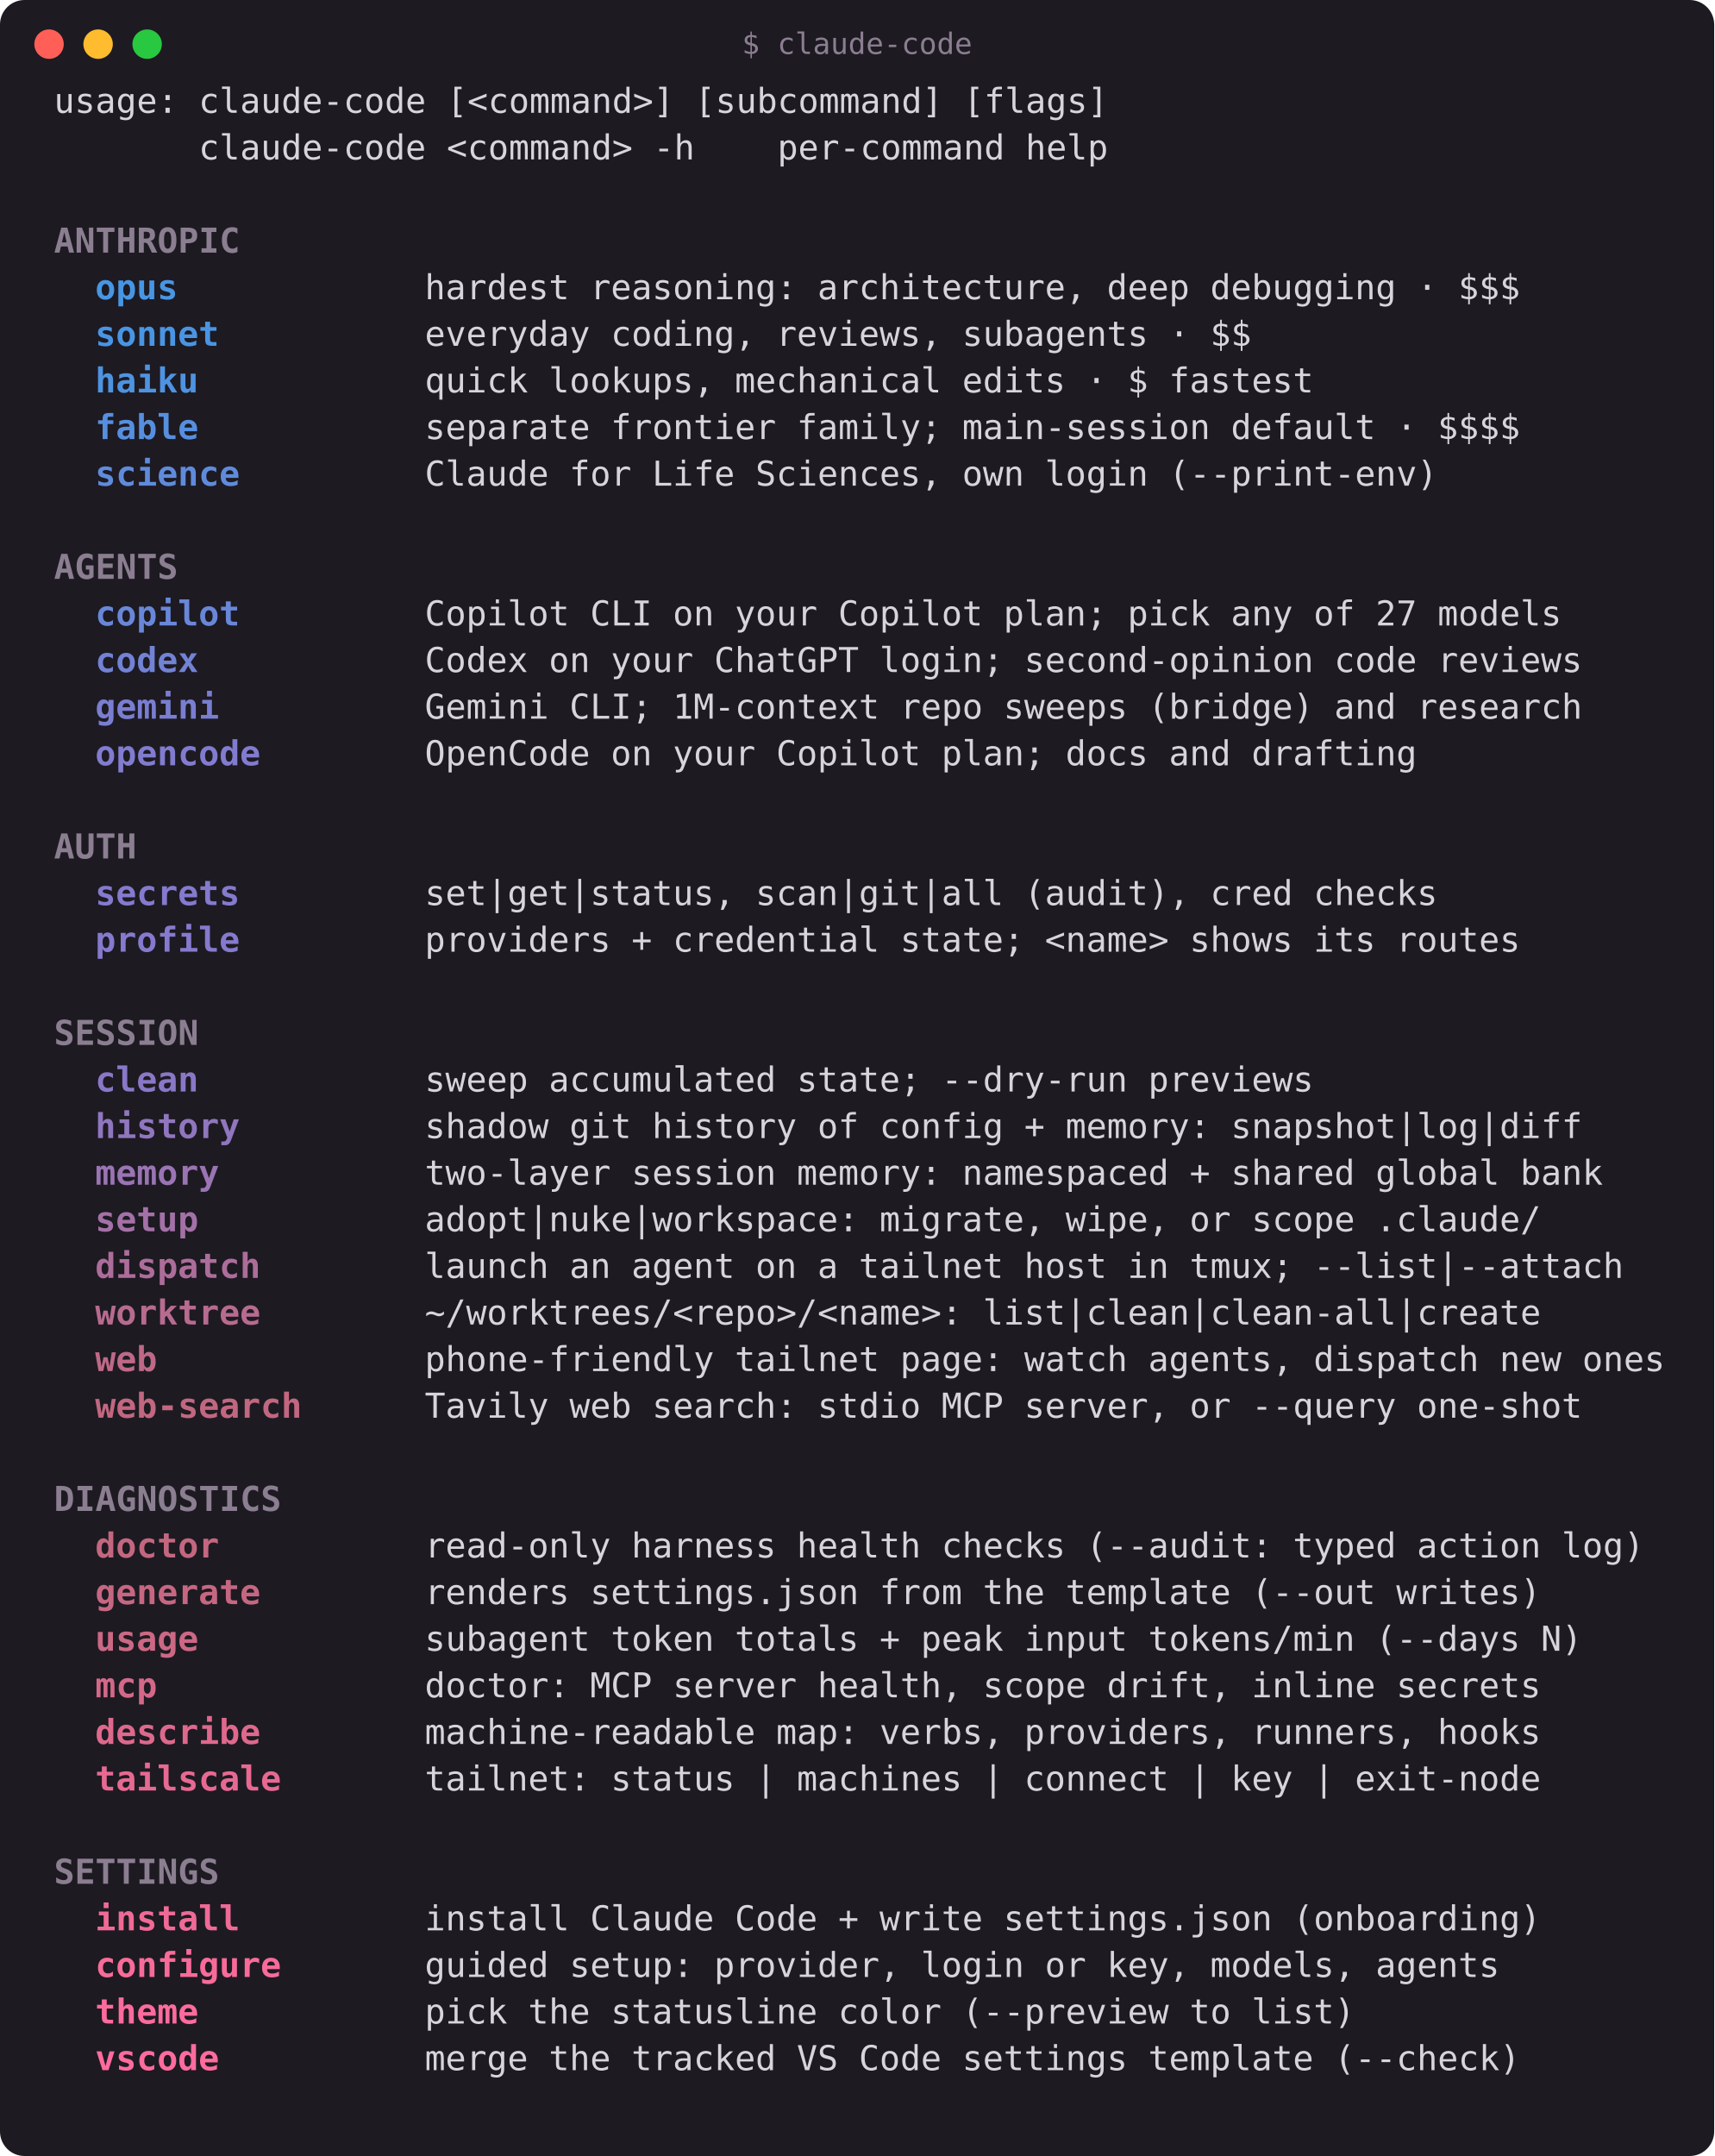
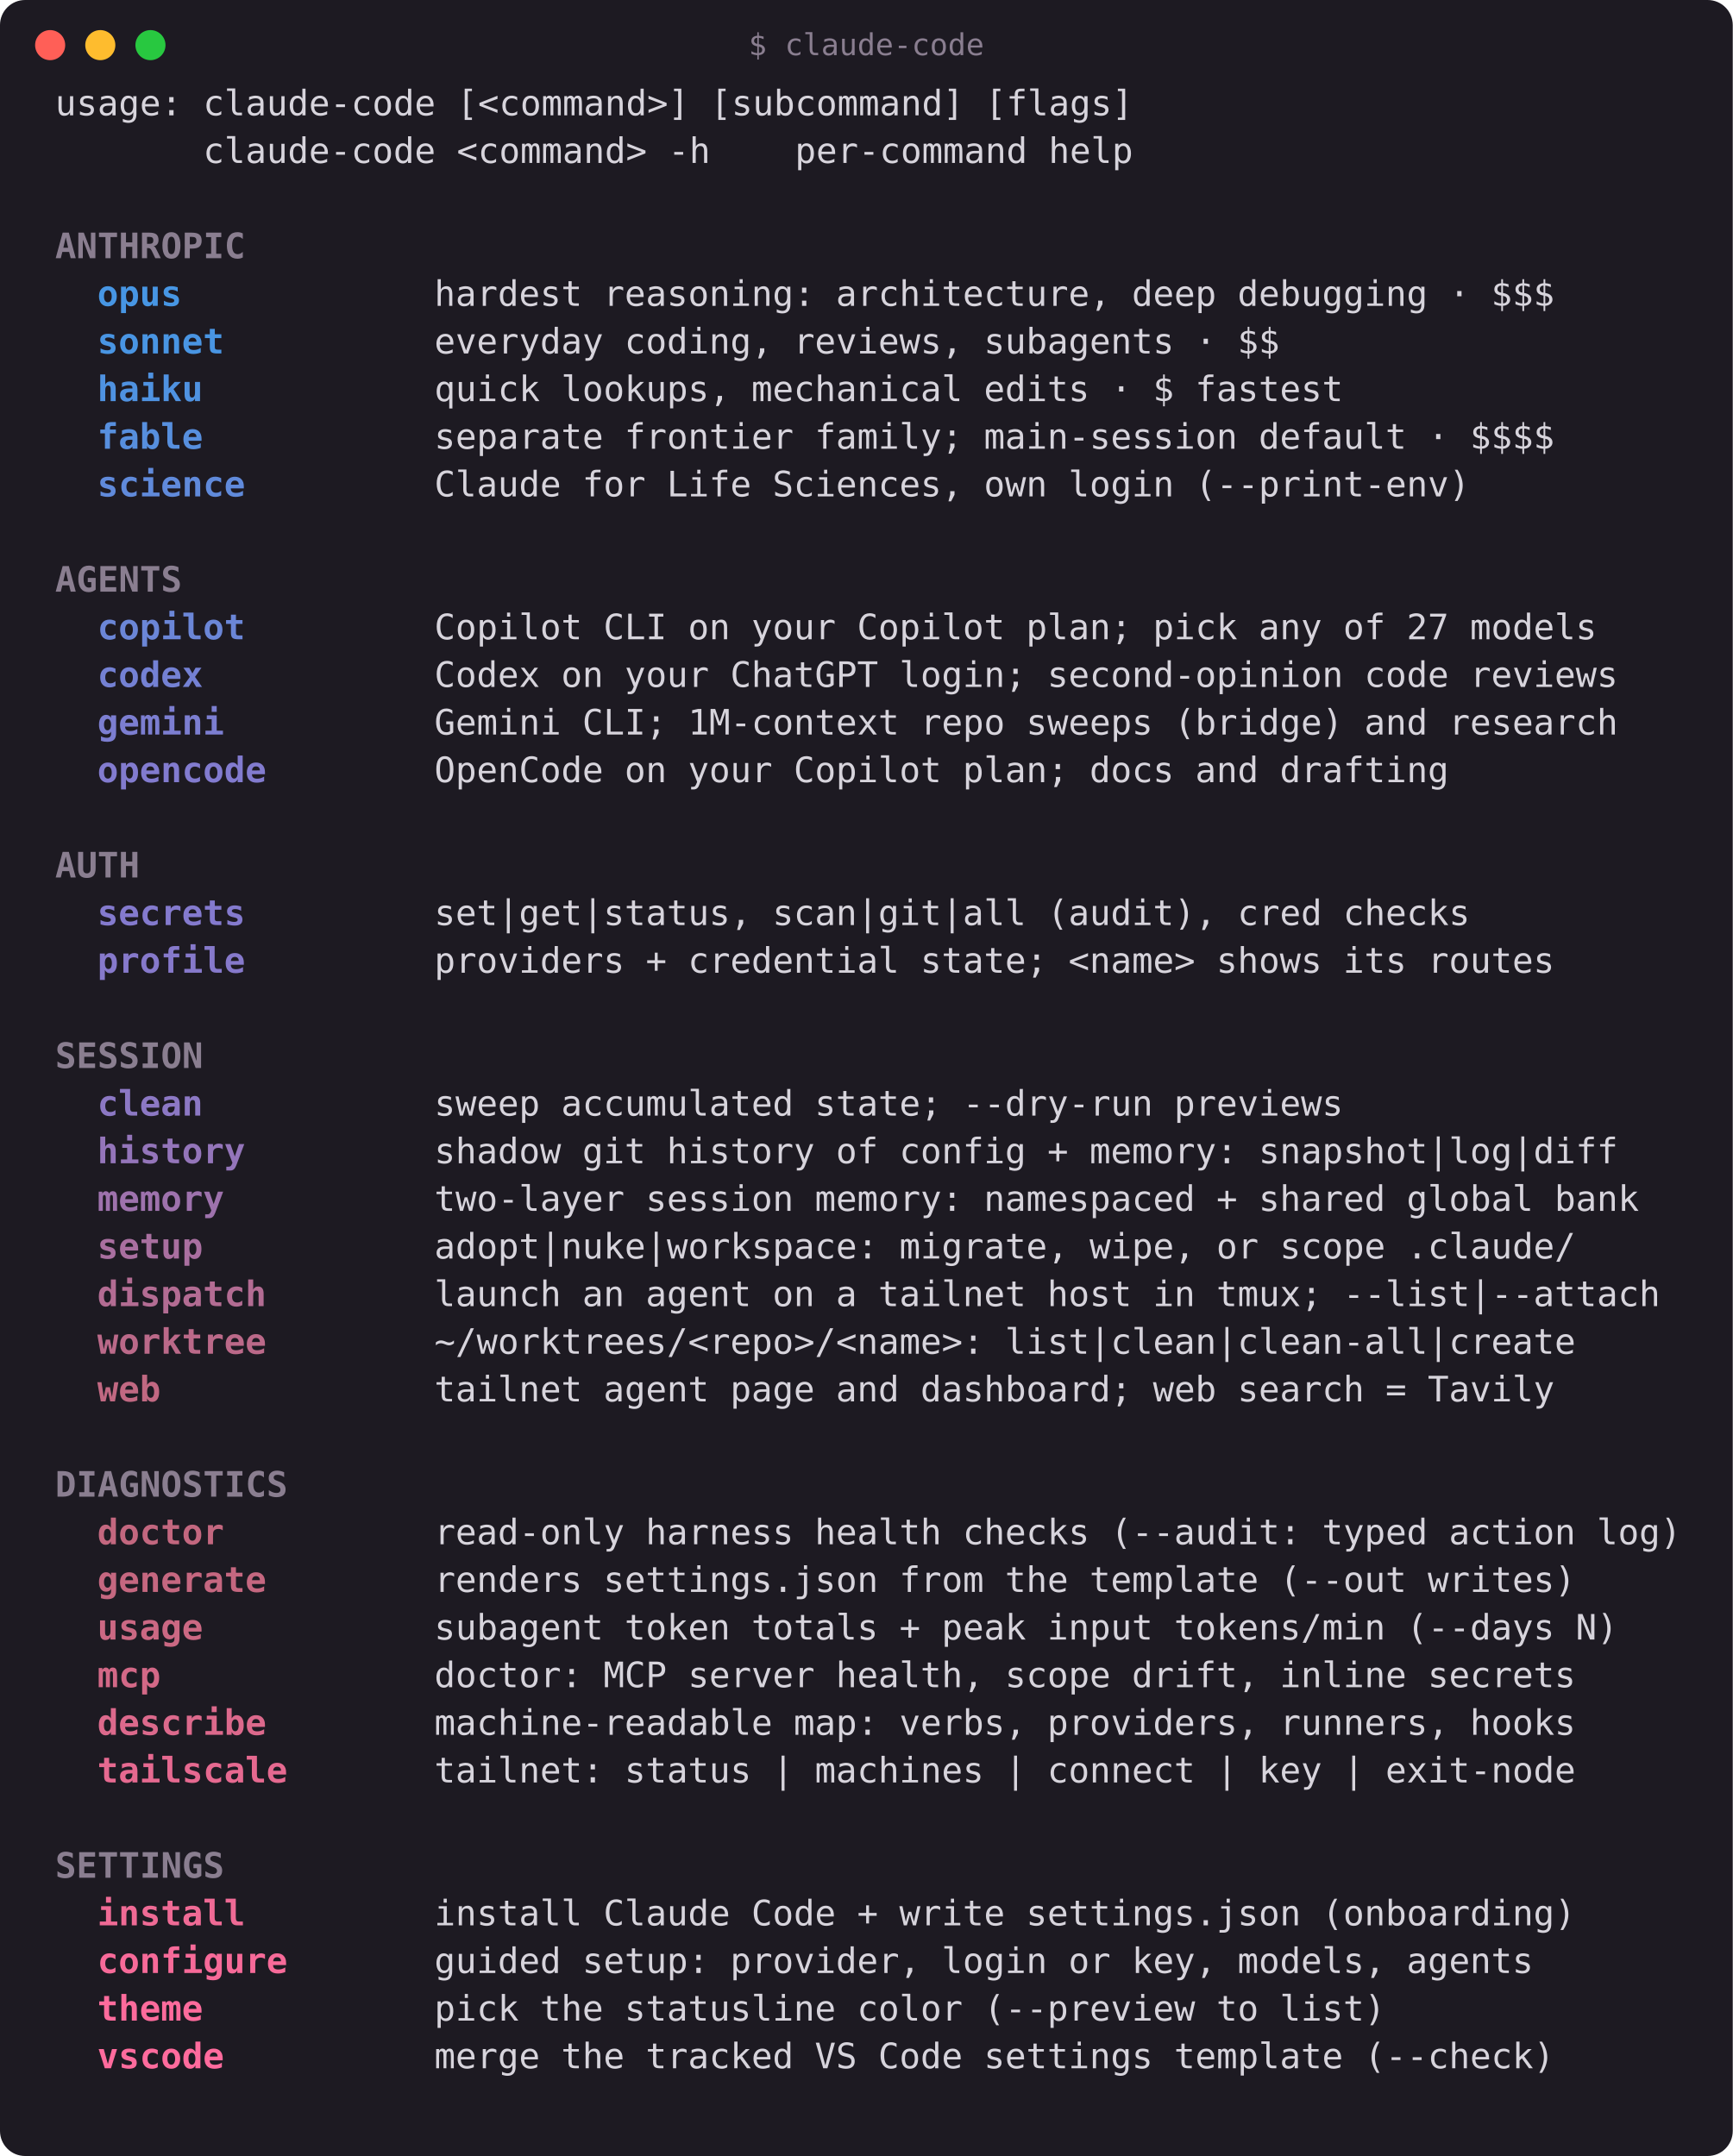
- <svg xmlns="http://www.w3.org/2000/svg" width="699" height="879" viewBox="0 0 699 879" role="img" aria-label="claude-code help menu">
-   <rect width="699" height="879" rx="10" fill="#1d1a22" />
+ <svg xmlns="http://www.w3.org/2000/svg" width="691" height="860" viewBox="0 0 691 860" role="img" aria-label="claude-code help menu">
+   <rect width="691" height="860" rx="10" fill="#1d1a22" />
  <circle cx="20" cy="18" r="6" fill="#ff5f57" />
  <circle cx="40" cy="18" r="6" fill="#febc2e" />
  <circle cx="60" cy="18" r="6" fill="#28c840" />
-   <text x="349.5" y="22" fill="#8a7e90" font-family="ui-monospace,SFMono-Regular,Menlo,Consolas,monospace" font-size="12" text-anchor="middle">$ claude-code</text>
+   <text x="345.5" y="22" fill="#8a7e90" font-family="ui-monospace,SFMono-Regular,Menlo,Consolas,monospace" font-size="12" text-anchor="middle">$ claude-code</text>
  <g font-family="ui-monospace,SFMono-Regular,Menlo,Consolas,monospace" font-size="14" xml:space="preserve">
    <text x="22.0" y="46" fill="#d7d4dc">usage: claude-code [&lt;command&gt;] [subcommand] [flags]</text>
    <text x="22.0" y="65" fill="#d7d4dc">       claude-code &lt;command&gt; -h    per-command help</text>
    <text x="22.0" y="103" fill="#8a7e90" font-weight="bold">ANTHROPIC</text>
    <text x="22.0" y="122" fill="#d7d4dc">  </text>
    <text x="38.8" y="122" fill="#4796e4" font-weight="bold">opus            </text>
    <text x="173.2" y="122" fill="#d7d4dc">hardest reasoning: architecture, deep debugging · $$$</text>
    <text x="22.0" y="141" fill="#d7d4dc">  </text>
    <text x="38.8" y="141" fill="#4995e3" font-weight="bold">sonnet          </text>
    <text x="173.2" y="141" fill="#d7d4dc">everyday coding, reviews, subagents · $$</text>
    <text x="22.0" y="160" fill="#d7d4dc">  </text>
-     <text x="38.8" y="160" fill="#4e93e1" font-weight="bold">haiku           </text>
+     <text x="38.8" y="160" fill="#4f92e1" font-weight="bold">haiku           </text>
    <text x="173.2" y="160" fill="#d7d4dc">quick lookups, mechanical edits · $ fastest</text>
    <text x="22.0" y="179" fill="#d7d4dc">  </text>
-     <text x="38.8" y="179" fill="#568fdf" font-weight="bold">fable           </text>
+     <text x="38.8" y="179" fill="#578fde" font-weight="bold">fable           </text>
    <text x="173.2" y="179" fill="#d7d4dc">separate frontier family; main-session default · $$$$</text>
    <text x="22.0" y="198" fill="#d7d4dc">  </text>
-     <text x="38.8" y="198" fill="#5f8bdb" font-weight="bold">science         </text>
+     <text x="38.8" y="198" fill="#608adb" font-weight="bold">science         </text>
    <text x="173.2" y="198" fill="#d7d4dc">Claude for Life Sciences, own login (--print-env)</text>
    <text x="22.0" y="236" fill="#8a7e90" font-weight="bold">AGENTS</text>
    <text x="22.0" y="255" fill="#d7d4dc">  </text>
-     <text x="38.8" y="255" fill="#6987d8" font-weight="bold">copilot         </text>
+     <text x="38.8" y="255" fill="#6b86d7" font-weight="bold">copilot         </text>
    <text x="173.2" y="255" fill="#d7d4dc">Copilot CLI on your Copilot plan; pick any of 27 models</text>
    <text x="22.0" y="274" fill="#d7d4dc">  </text>
-     <text x="38.8" y="274" fill="#7282d4" font-weight="bold">codex           </text>
+     <text x="38.8" y="274" fill="#7481d4" font-weight="bold">codex           </text>
    <text x="173.2" y="274" fill="#d7d4dc">Codex on your ChatGPT login; second-opinion code reviews</text>
    <text x="22.0" y="293" fill="#d7d4dc">  </text>
-     <text x="38.8" y="293" fill="#7a7ed1" font-weight="bold">gemini          </text>
+     <text x="38.8" y="293" fill="#7c7ed1" font-weight="bold">gemini          </text>
    <text x="173.2" y="293" fill="#d7d4dc">Gemini CLI; 1M-context repo sweeps (bridge) and research</text>
    <text x="22.0" y="312" fill="#d7d4dc">  </text>
-     <text x="38.8" y="312" fill="#817ccf" font-weight="bold">opencode        </text>
+     <text x="38.8" y="312" fill="#827bcf" font-weight="bold">opencode        </text>
    <text x="173.2" y="312" fill="#d7d4dc">OpenCode on your Copilot plan; docs and drafting</text>
    <text x="22.0" y="350" fill="#8a7e90" font-weight="bold">AUTH</text>
    <text x="22.0" y="369" fill="#d7d4dc">  </text>
    <text x="38.8" y="369" fill="#847ace" font-weight="bold">secrets         </text>
    <text x="173.2" y="369" fill="#d7d4dc">set|get|status, scan|git|all (audit), cred checks</text>
    <text x="22.0" y="388" fill="#d7d4dc">  </text>
-     <text x="38.8" y="388" fill="#857acd" font-weight="bold">profile         </text>
+     <text x="38.8" y="388" fill="#8679cb" font-weight="bold">profile         </text>
    <text x="173.2" y="388" fill="#d7d4dc">providers + credential state; &lt;name&gt; shows its routes</text>
    <text x="22.0" y="426" fill="#8a7e90" font-weight="bold">SESSION</text>
    <text x="22.0" y="445" fill="#d7d4dc">  </text>
-     <text x="38.8" y="445" fill="#8978c7" font-weight="bold">clean           </text>
+     <text x="38.8" y="445" fill="#8c78c4" font-weight="bold">clean           </text>
    <text x="173.2" y="445" fill="#d7d4dc">sweep accumulated state; --dry-run previews</text>
    <text x="22.0" y="464" fill="#d7d4dc">  </text>
-     <text x="38.8" y="464" fill="#9076be" font-weight="bold">history         </text>
+     <text x="38.8" y="464" fill="#9475ba" font-weight="bold">history         </text>
    <text x="173.2" y="464" fill="#d7d4dc">shadow git history of config + memory: snapshot|log|diff</text>
    <text x="22.0" y="483" fill="#d7d4dc">  </text>
-     <text x="38.8" y="483" fill="#9a74b3" font-weight="bold">memory          </text>
+     <text x="38.8" y="483" fill="#9e72ad" font-weight="bold">memory          </text>
    <text x="173.2" y="483" fill="#d7d4dc">two-layer session memory: namespaced + shared global bank</text>
    <text x="22.0" y="502" fill="#d7d4dc">  </text>
-     <text x="38.8" y="502" fill="#a471a7" font-weight="bold">setup           </text>
+     <text x="38.8" y="502" fill="#a96fa0" font-weight="bold">setup           </text>
    <text x="173.2" y="502" fill="#d7d4dc">adopt|nuke|workspace: migrate, wipe, or scope .claude/</text>
    <text x="22.0" y="521" fill="#d7d4dc">  </text>
-     <text x="38.8" y="521" fill="#ad6d9a" font-weight="bold">dispatch        </text>
+     <text x="38.8" y="521" fill="#b36c93" font-weight="bold">dispatch        </text>
    <text x="173.2" y="521" fill="#d7d4dc">launch an agent on a tailnet host in tmux; --list|--attach</text>
    <text x="22.0" y="540" fill="#d7d4dc">  </text>
-     <text x="38.8" y="540" fill="#b76b8f" font-weight="bold">worktree        </text>
+     <text x="38.8" y="540" fill="#bb6989" font-weight="bold">worktree        </text>
    <text x="173.2" y="540" fill="#d7d4dc">~/worktrees/&lt;repo&gt;/&lt;name&gt;: list|clean|clean-all|create</text>
    <text x="22.0" y="559" fill="#d7d4dc">  </text>
-     <text x="38.8" y="559" fill="#be6986" font-weight="bold">web             </text>
-     <text x="173.2" y="559" fill="#d7d4dc">phone-friendly tailnet page: watch agents, dispatch new ones</text>
-     <text x="22.0" y="578" fill="#d7d4dc">  </text>
-     <text x="38.8" y="578" fill="#c26780" font-weight="bold">web-search      </text>
-     <text x="173.2" y="578" fill="#d7d4dc">Tavily web search: stdio MCP server, or --query one-shot</text>
-     <text x="22.0" y="616" fill="#8a7e90" font-weight="bold">DIAGNOSTICS</text>
+     <text x="38.8" y="559" fill="#c16882" font-weight="bold">web             </text>
+     <text x="173.2" y="559" fill="#d7d4dc">tailnet agent page and dashboard; web search = Tavily</text>
+     <text x="22.0" y="597" fill="#8a7e90" font-weight="bold">DIAGNOSTICS</text>
+     <text x="22.0" y="616" fill="#d7d4dc">  </text>
+     <text x="38.8" y="616" fill="#c3677f" font-weight="bold">doctor          </text>
+     <text x="173.2" y="616" fill="#d7d4dc">read-only harness health checks (--audit: typed action log)</text>
    <text x="22.0" y="635" fill="#d7d4dc">  </text>
-     <text x="38.8" y="635" fill="#c3677f" font-weight="bold">doctor          </text>
-     <text x="173.2" y="635" fill="#d7d4dc">read-only harness health checks (--audit: typed action log)</text>
+     <text x="38.8" y="635" fill="#c56780" font-weight="bold">generate        </text>
+     <text x="173.2" y="635" fill="#d7d4dc">renders settings.json from the template (--out writes)</text>
    <text x="22.0" y="654" fill="#d7d4dc">  </text>
-     <text x="38.8" y="654" fill="#c66781" font-weight="bold">generate        </text>
-     <text x="173.2" y="654" fill="#d7d4dc">renders settings.json from the template (--out writes)</text>
+     <text x="38.8" y="654" fill="#cb6883" font-weight="bold">usage           </text>
+     <text x="173.2" y="654" fill="#d7d4dc">subagent token totals + peak input tokens/min (--days N)</text>
    <text x="22.0" y="673" fill="#d7d4dc">  </text>
-     <text x="38.8" y="673" fill="#cc6884" font-weight="bold">usage           </text>
-     <text x="173.2" y="673" fill="#d7d4dc">subagent token totals + peak input tokens/min (--days N)</text>
+     <text x="38.8" y="673" fill="#d36887" font-weight="bold">mcp             </text>
+     <text x="173.2" y="673" fill="#d7d4dc">doctor: MCP server health, scope drift, inline secrets</text>
    <text x="22.0" y="692" fill="#d7d4dc">  </text>
-     <text x="38.8" y="692" fill="#d46888" font-weight="bold">mcp             </text>
-     <text x="173.2" y="692" fill="#d7d4dc">doctor: MCP server health, scope drift, inline secrets</text>
+     <text x="38.8" y="692" fill="#dc698c" font-weight="bold">describe        </text>
+     <text x="173.2" y="692" fill="#d7d4dc">machine-readable map: verbs, providers, runners, hooks</text>
    <text x="22.0" y="711" fill="#d7d4dc">  </text>
-     <text x="38.8" y="711" fill="#de698c" font-weight="bold">describe        </text>
-     <text x="173.2" y="711" fill="#d7d4dc">machine-readable map: verbs, providers, runners, hooks</text>
-     <text x="22.0" y="730" fill="#d7d4dc">  </text>
-     <text x="38.8" y="730" fill="#e76991" font-weight="bold">tailscale       </text>
-     <text x="173.2" y="730" fill="#d7d4dc">tailnet: status | machines | connect | key | exit-node</text>
-     <text x="22.0" y="768" fill="#8a7e90" font-weight="bold">SETTINGS</text>
+     <text x="38.8" y="711" fill="#e66990" font-weight="bold">tailscale       </text>
+     <text x="173.2" y="711" fill="#d7d4dc">tailnet: status | machines | connect | key | exit-node</text>
+     <text x="22.0" y="749" fill="#8a7e90" font-weight="bold">SETTINGS</text>
+     <text x="22.0" y="768" fill="#d7d4dc">  </text>
+     <text x="38.8" y="768" fill="#ef6a95" font-weight="bold">install         </text>
+     <text x="173.2" y="768" fill="#d7d4dc">install Claude Code + write settings.json (onboarding)</text>
    <text x="22.0" y="787" fill="#d7d4dc">  </text>
-     <text x="38.8" y="787" fill="#f06a96" font-weight="bold">install         </text>
-     <text x="173.2" y="787" fill="#d7d4dc">install Claude Code + write settings.json (onboarding)</text>
+     <text x="38.8" y="787" fill="#f76a99" font-weight="bold">configure       </text>
+     <text x="173.2" y="787" fill="#d7d4dc">guided setup: provider, login or key, models, agents</text>
    <text x="22.0" y="806" fill="#d7d4dc">  </text>
-     <text x="38.8" y="806" fill="#f86b99" font-weight="bold">configure       </text>
-     <text x="173.2" y="806" fill="#d7d4dc">guided setup: provider, login or key, models, agents</text>
+     <text x="38.8" y="806" fill="#fd6b9c" font-weight="bold">theme           </text>
+     <text x="173.2" y="806" fill="#d7d4dc">pick the statusline color (--preview to list)</text>
    <text x="22.0" y="825" fill="#d7d4dc">  </text>
-     <text x="38.8" y="825" fill="#fd6b9c" font-weight="bold">theme           </text>
-     <text x="173.2" y="825" fill="#d7d4dc">pick the statusline color (--preview to list)</text>
-     <text x="22.0" y="844" fill="#d7d4dc">  </text>
-     <text x="38.8" y="844" fill="#ff6b9d" font-weight="bold">vscode          </text>
-     <text x="173.2" y="844" fill="#d7d4dc">merge the tracked VS Code settings template (--check)</text>
+     <text x="38.8" y="825" fill="#ff6b9d" font-weight="bold">vscode          </text>
+     <text x="173.2" y="825" fill="#d7d4dc">merge the tracked VS Code settings template (--check)</text>
  </g>
</svg>
